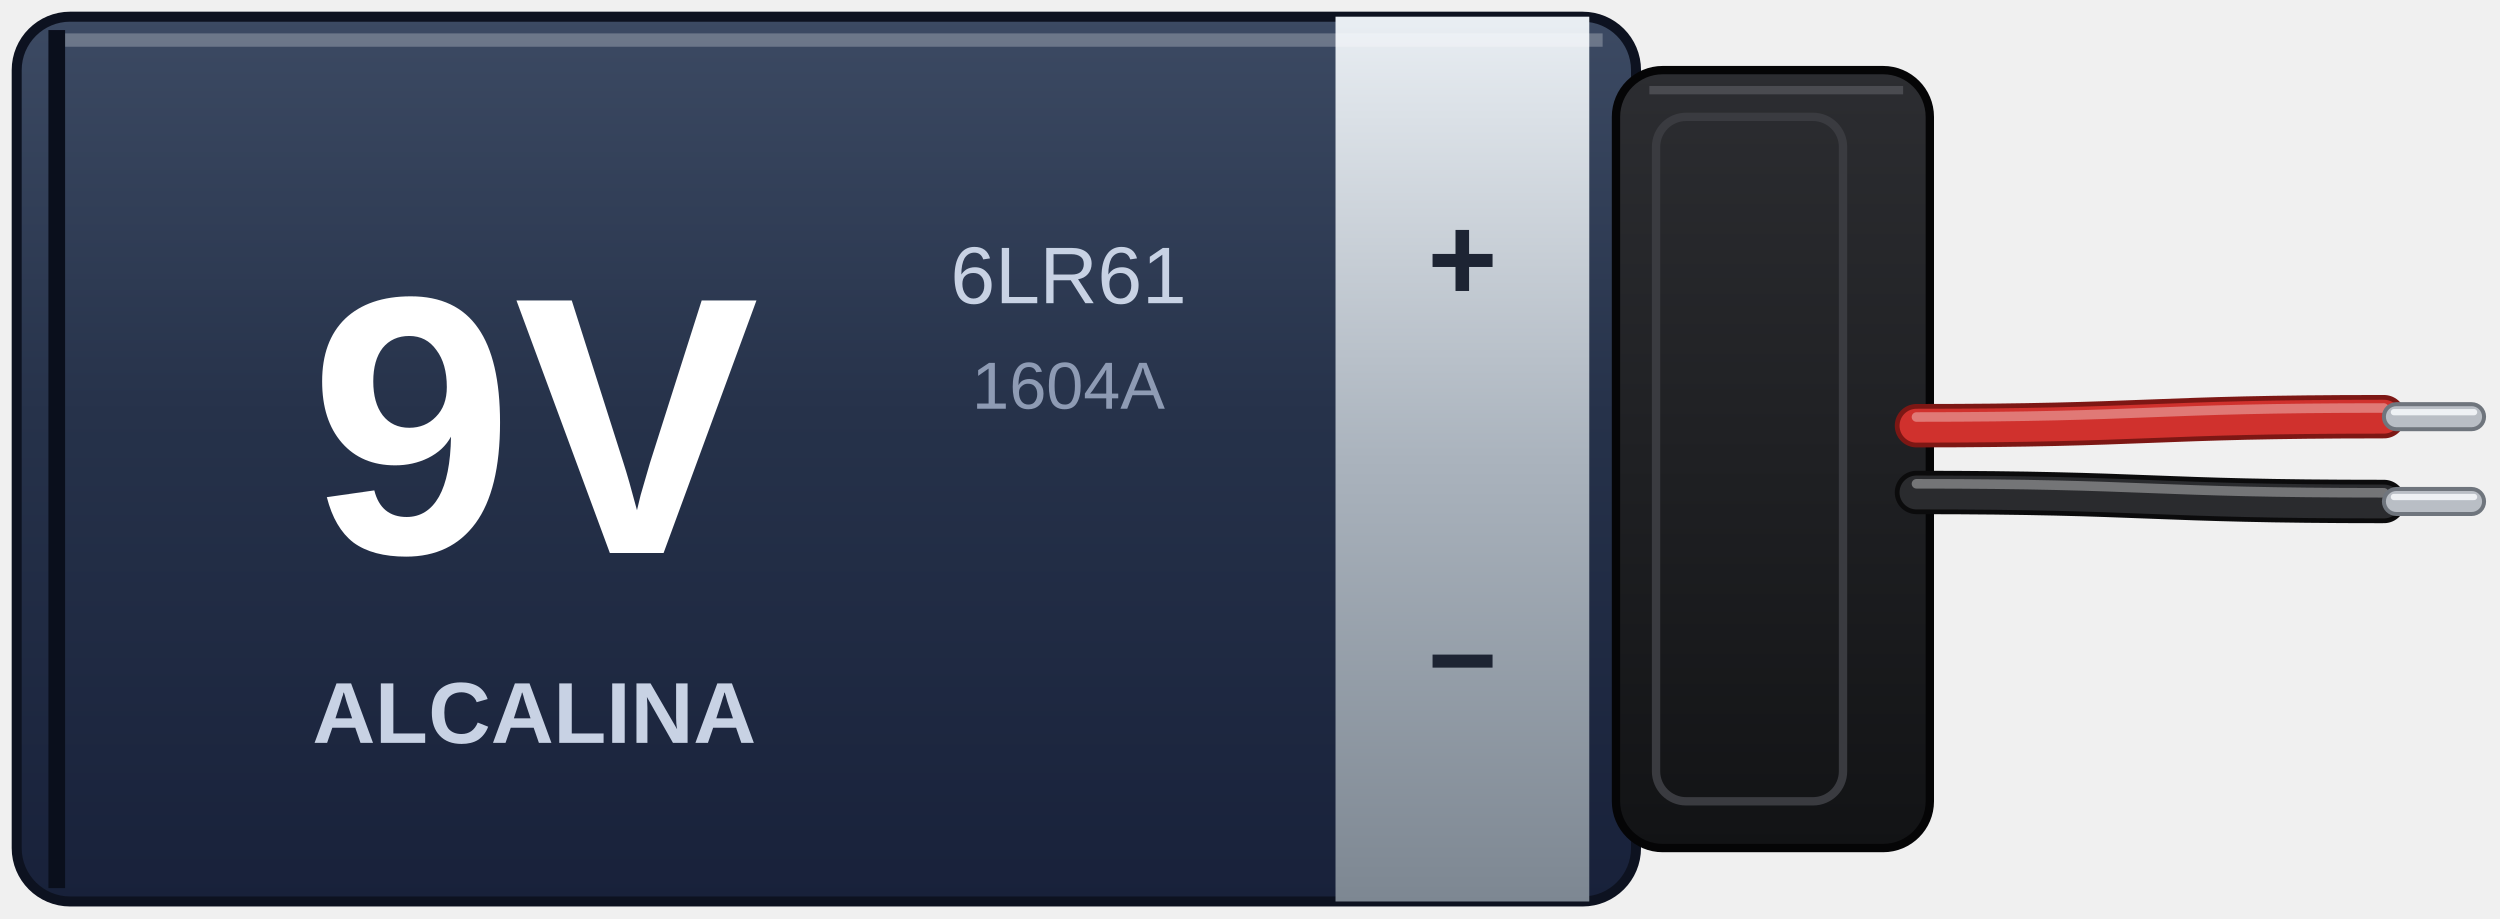
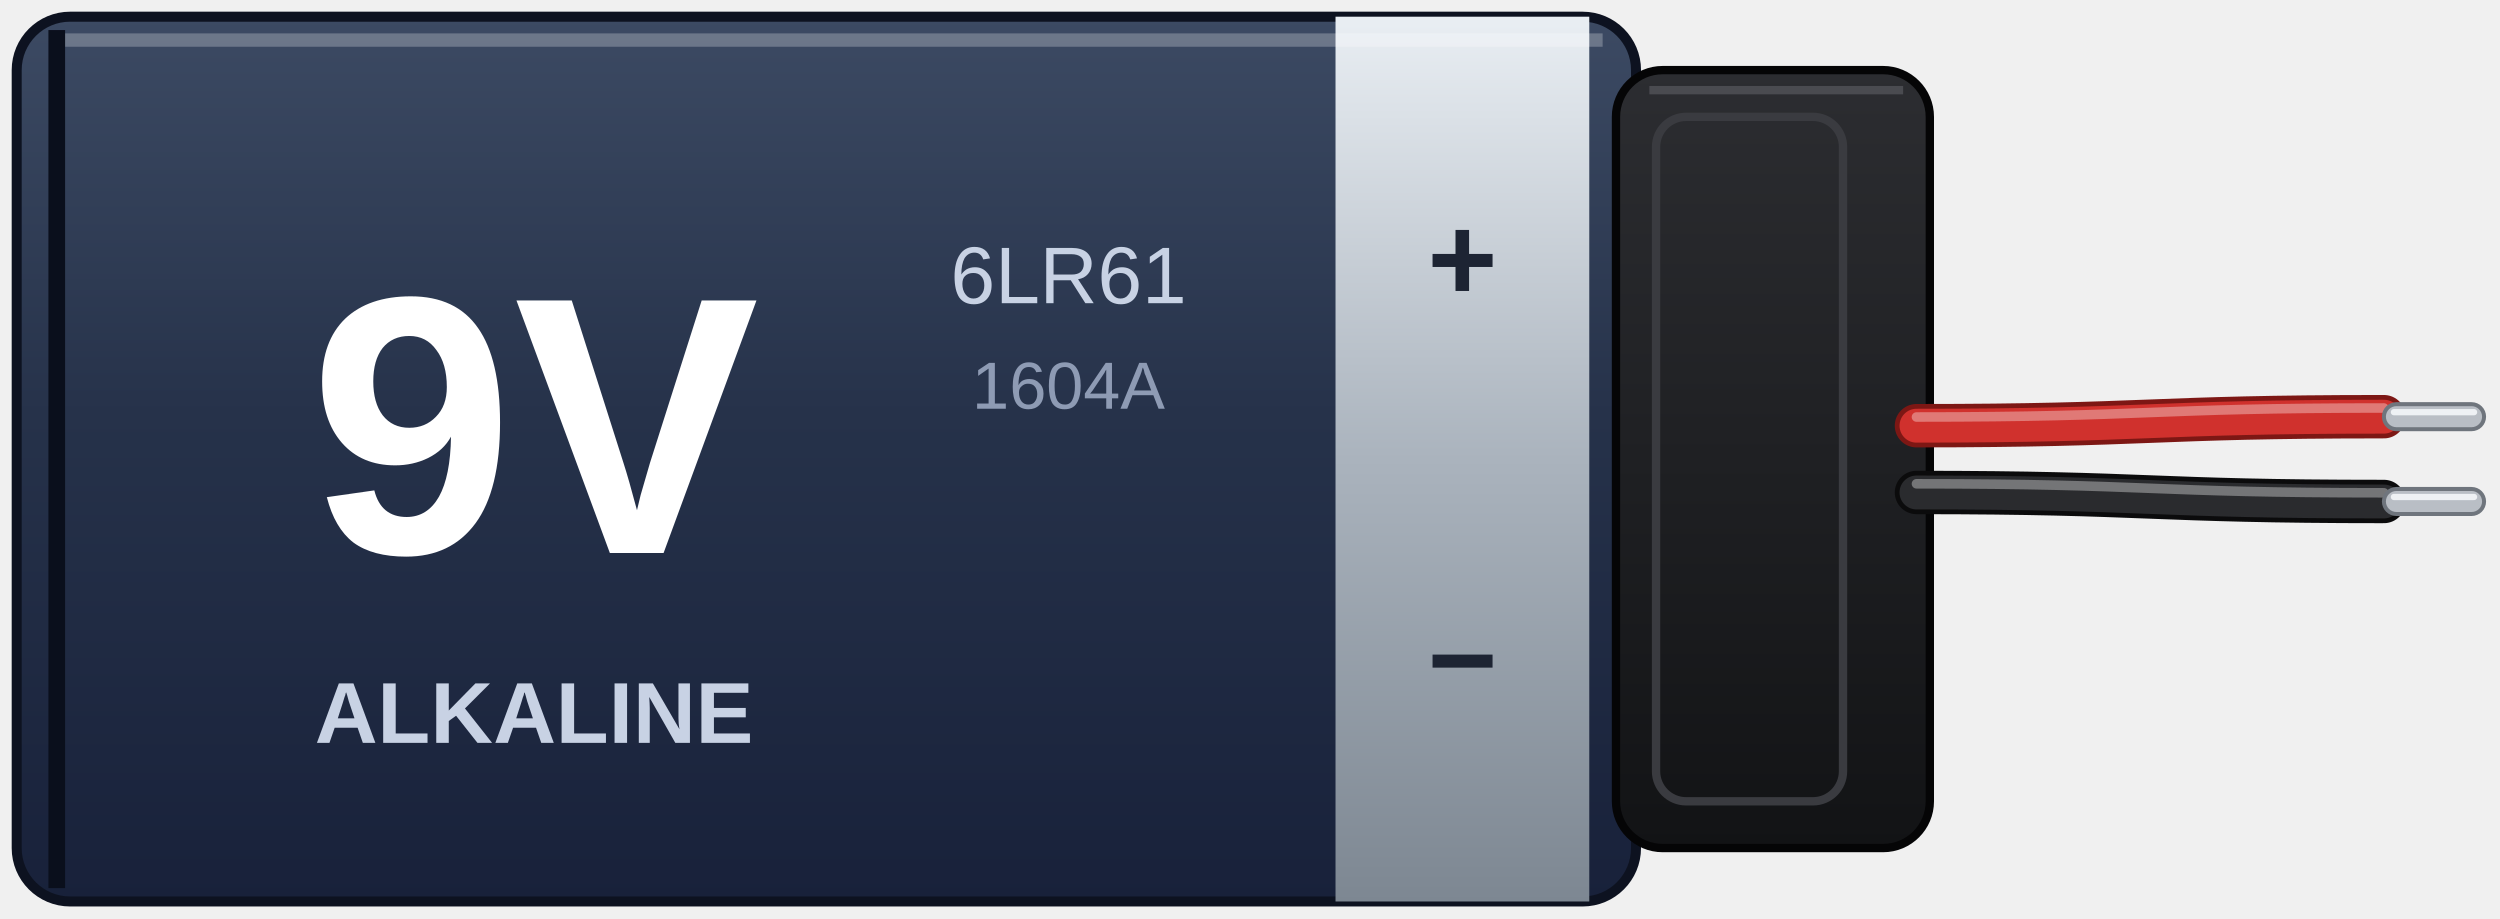
<svg xmlns="http://www.w3.org/2000/svg" version="1.1" width="283px" height="104px" viewBox="0 0 283 104">
  <defs>
    <linearGradient id="jaqueta" x1="0" y1="0" x2="0" y2="1">
      <stop offset="0" stop-color="#3c4a63" />
      <stop offset="0.45" stop-color="#26324a" />
      <stop offset="1" stop-color="#18213a" />
    </linearGradient>
    <linearGradient id="banda" x1="0" y1="0" x2="0" y2="1">
      <stop offset="0" stop-color="#e9eef3" />
      <stop offset="0.5" stop-color="#aab3bd" />
      <stop offset="1" stop-color="#7d8792" />
    </linearGradient>
    <linearGradient id="clip" x1="0" y1="0" x2="0" y2="1">
      <stop offset="0" stop-color="#2c2d31" />
      <stop offset="1" stop-color="#121315" />
    </linearGradient>
  </defs>
  <g transform="scale(3.779528)">
    <rect x="0.500" y="0.500" width="48.500" height="26.500" rx="1.6" fill="url(#jaqueta)" stroke="#0d1220" stroke-width="0.3" />
    <rect x="40.000" y="0.500" width="7.6" height="26.500" fill="url(#banda)" />
    <path d="M1.500 1.200 H48.000" stroke="#ffffff" stroke-opacity="0.25" stroke-width="0.4" />
    <path d="M1.700 0.900 V26.600" stroke="#0a0f1c" stroke-width="0.5" />
    <text x="16.000" y="12.750" fill="#ffffff" font-size="11.0px" text-anchor="middle" dominant-baseline="central" font-family="Arial" font-weight="bold" font-style="normal">9V</text>
-     <text x="16.000" y="21.350" fill="#c8d2e4" font-size="2.6px" text-anchor="middle" dominant-baseline="central" font-family="Arial" font-weight="bold" font-style="normal">ALCALINA</text>
+     <text x="16.000" y="21.350" fill="#c8d2e4" font-size="2.6px" text-anchor="middle" dominant-baseline="central" font-family="Arial" font-weight="bold" font-style="normal">ALKALINE</text>
    <text x="32.000" y="8.250" fill="#c8d2e4" font-size="2.4px" text-anchor="middle" dominant-baseline="central" font-family="Arial" font-weight="normal" font-style="normal">6LR61</text>
    <text x="32.000" y="11.550" fill="#8e9bb4" font-size="2.0px" text-anchor="middle" dominant-baseline="central" font-family="Arial" font-weight="normal" font-style="normal">1604A</text>
    <text x="43.800" y="7.750" fill="#1d2433" font-size="3.6px" text-anchor="middle" dominant-baseline="central" font-family="Arial" font-weight="bold" font-style="normal">+</text>
    <text x="43.800" y="19.750" fill="#1d2433" font-size="3.6px" text-anchor="middle" dominant-baseline="central" font-family="Arial" font-weight="bold" font-style="normal">−</text>
    <rect x="48.400" y="2.100" width="9.4" height="23.300" rx="1.4" fill="url(#clip)" stroke="#050506" stroke-width="0.25" />
    <rect x="49.600" y="3.500" width="5.6" height="20.500" rx="0.9" fill="none" stroke="#3a3b40" stroke-width="0.25" />
    <path d="M49.400 2.700 H57.000" stroke="#4a4b50" stroke-width="0.25" />
    <path d="M57.400 12.750 C64.400 12.750 64.400 12.480 71.400 12.480" fill="none" stroke="#7d1714" stroke-width="1.300" stroke-linecap="round" />
    <path d="M57.400 12.750 C64.400 12.750 64.400 12.480 71.400 12.480" fill="none" stroke="#d0312d" stroke-width="1.014" stroke-linecap="round" />
    <path d="M57.400 12.750 C64.400 12.750 64.400 12.480 71.400 12.480" fill="none" stroke="#ffffff" stroke-opacity="0.35" stroke-width="0.286" stroke-linecap="round" transform="translate(0 -0.260)" />
    <path d="M57.400 14.750 C64.400 14.750 64.400 15.020 71.400 15.020" fill="none" stroke="#0b0b0c" stroke-width="1.300" stroke-linecap="round" />
    <path d="M57.400 14.750 C64.400 14.750 64.400 15.020 71.400 15.020" fill="none" stroke="#2a2b2e" stroke-width="1.014" stroke-linecap="round" />
    <path d="M57.400 14.750 C64.400 14.750 64.400 15.020 71.400 15.020" fill="none" stroke="#ffffff" stroke-opacity="0.35" stroke-width="0.286" stroke-linecap="round" transform="translate(0 -0.260)" />
    <rect x="71.400" y="12.105" width="3.000" height="0.750" rx="0.375" fill="#b9bec5" stroke="#6f757d" stroke-width="0.12" />
    <path d="M71.700 12.345 H74.100" stroke="#eef1f4" stroke-width="0.188" stroke-linecap="round" />
    <rect x="71.400" y="14.645" width="3.000" height="0.750" rx="0.375" fill="#b9bec5" stroke="#6f757d" stroke-width="0.12" />
    <path d="M71.700 14.885 H74.100" stroke="#eef1f4" stroke-width="0.188" stroke-linecap="round" />
  </g>
</svg>
